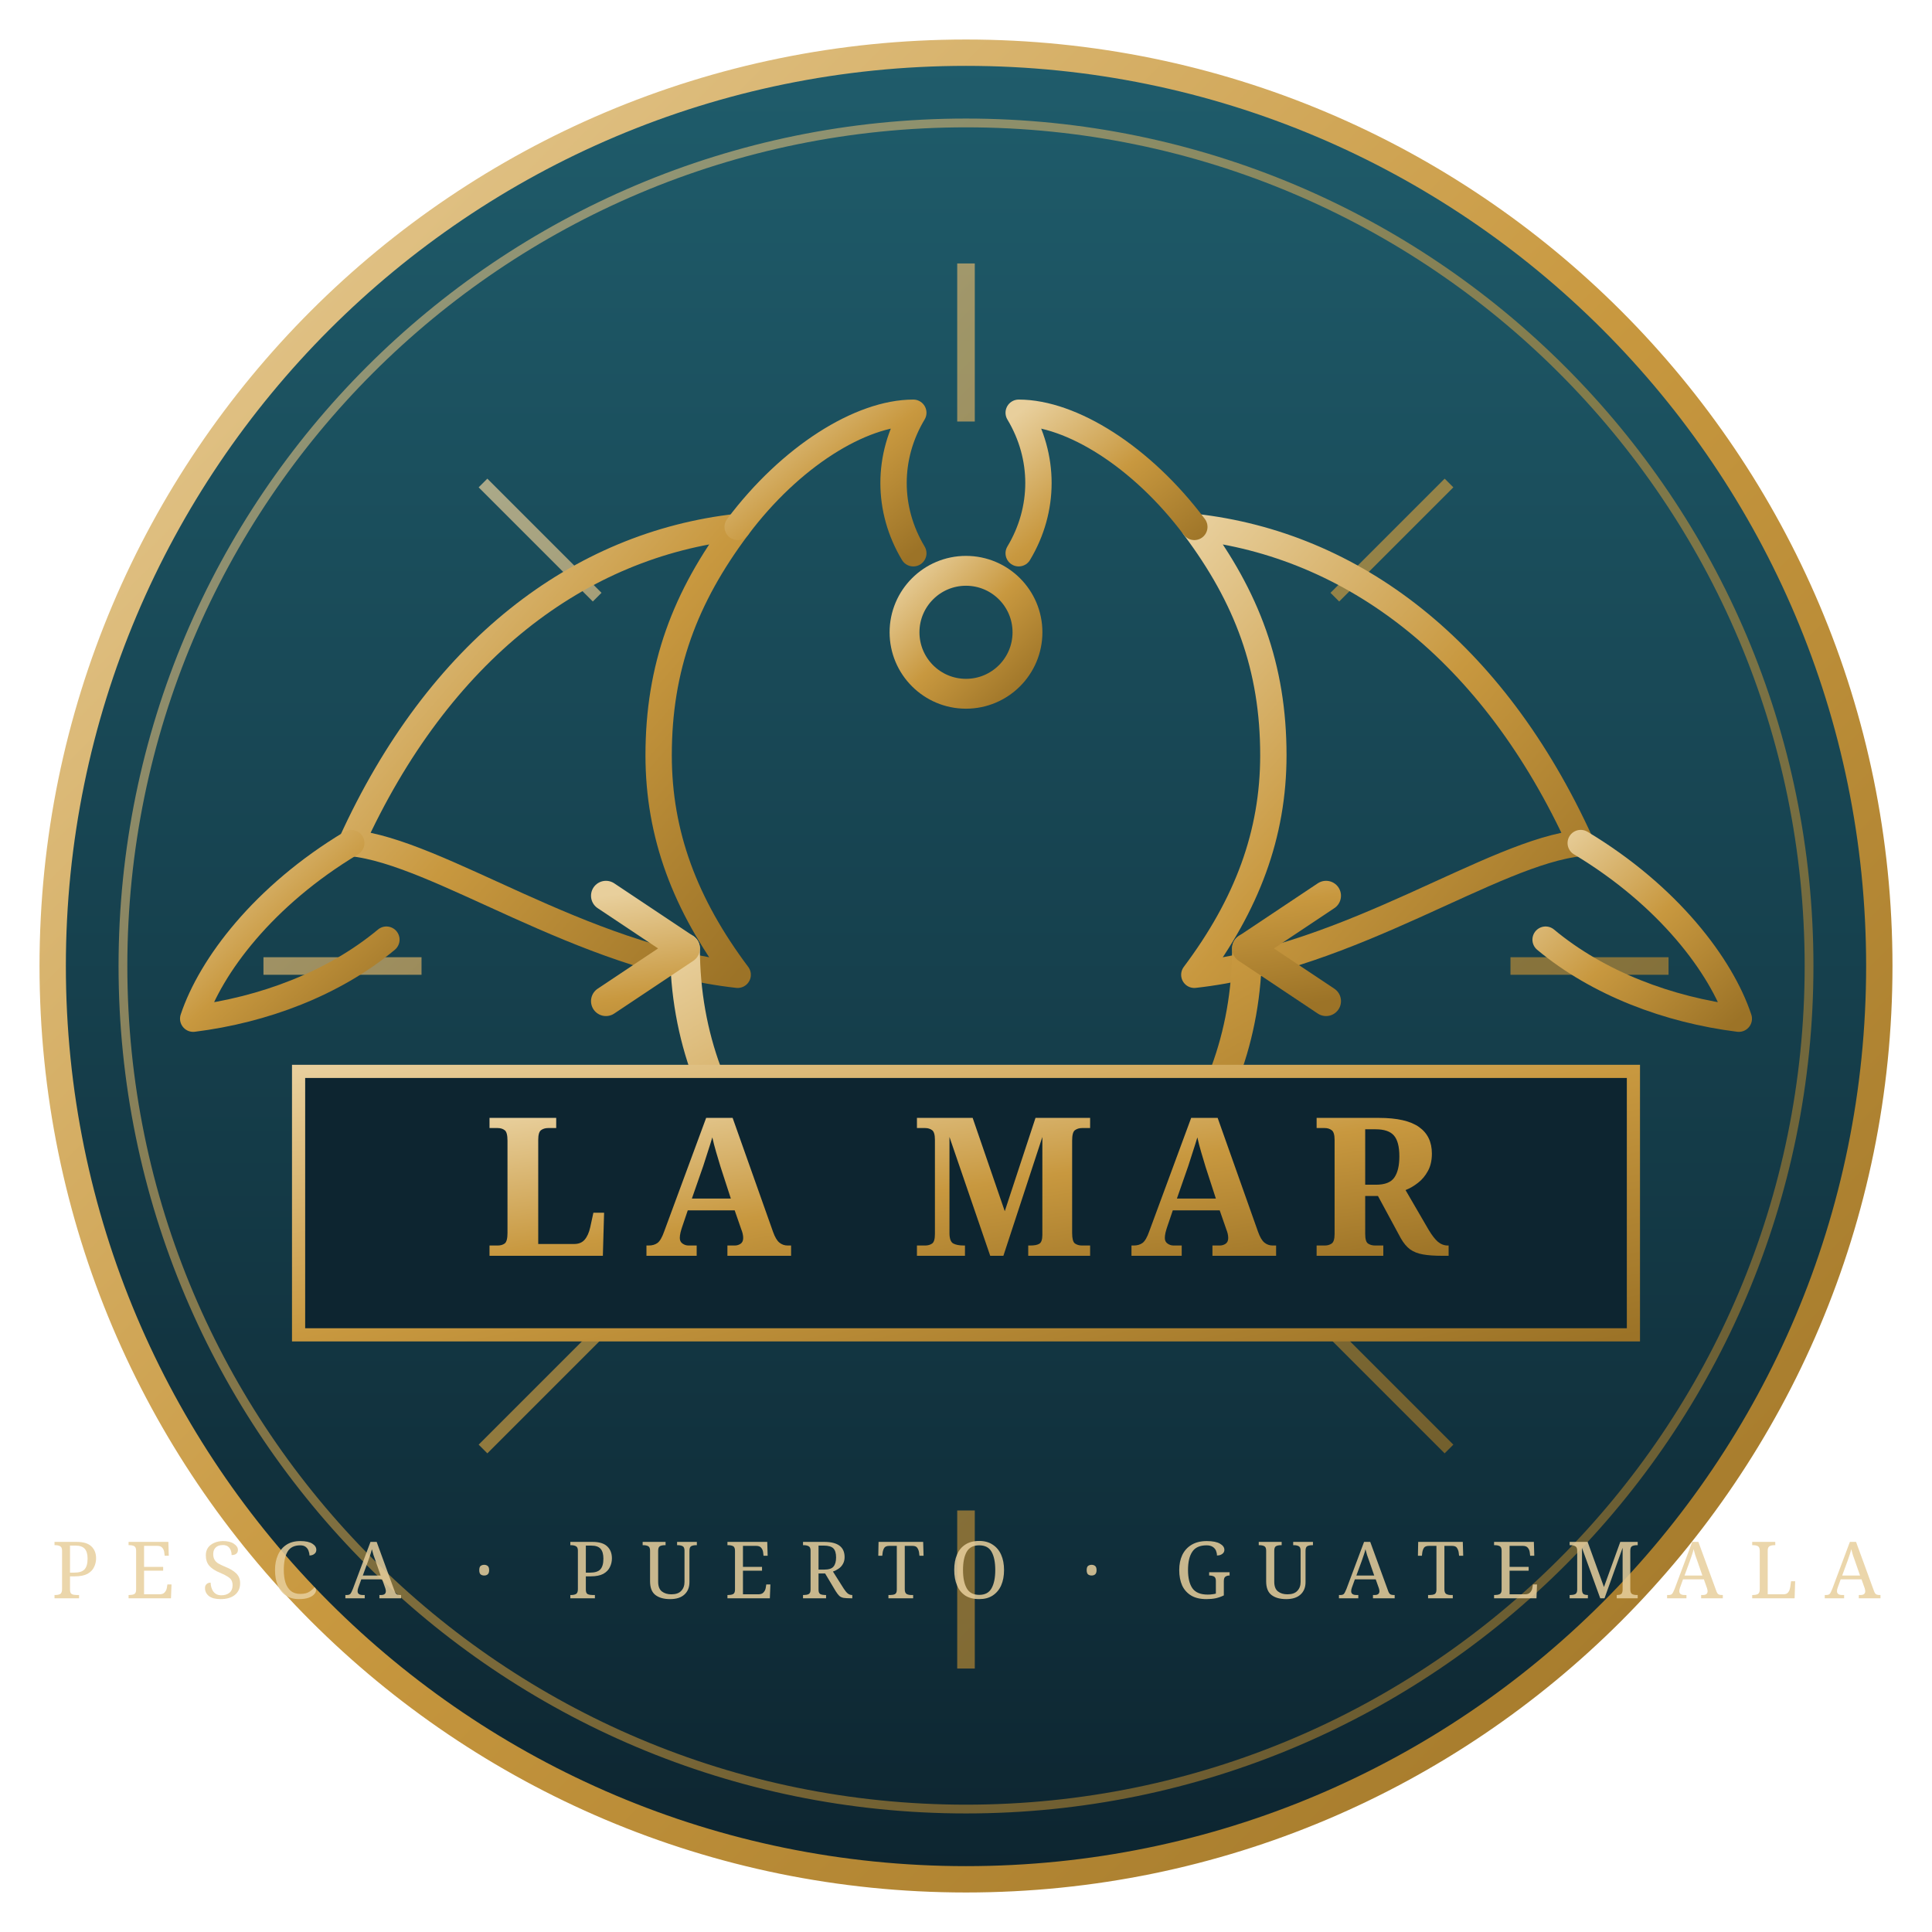
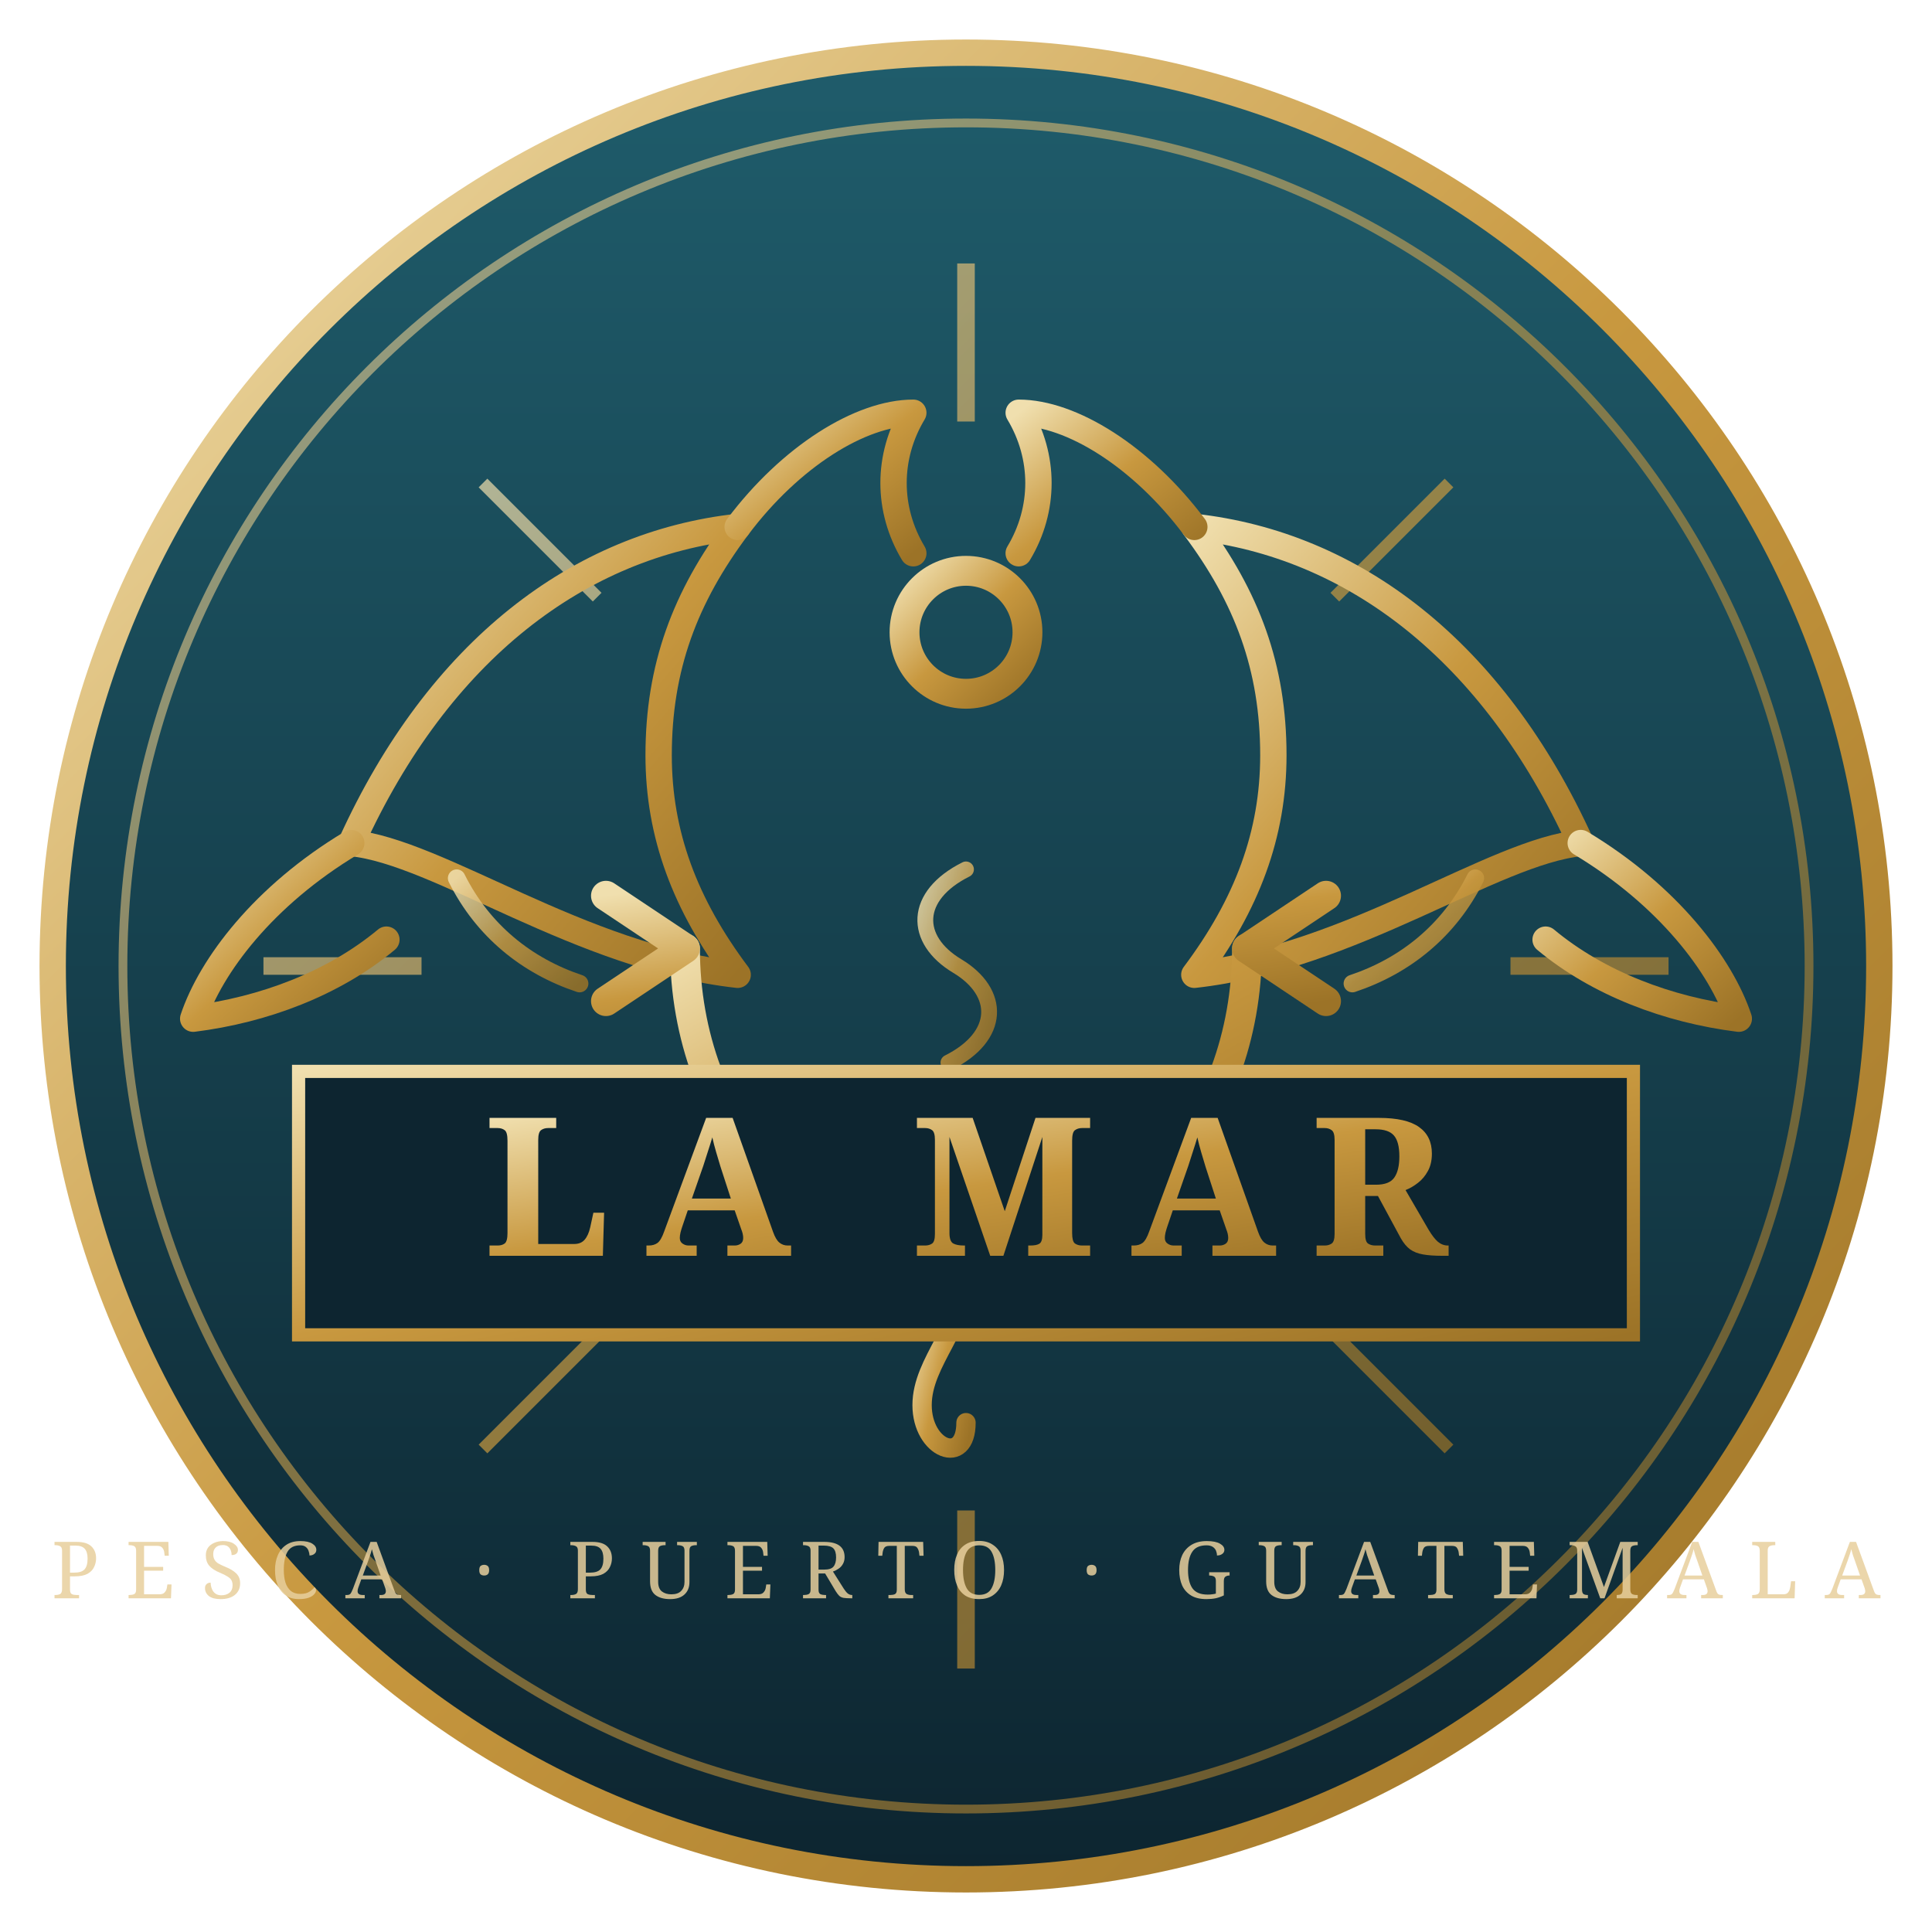
<svg xmlns="http://www.w3.org/2000/svg" viewBox="0 0 220 220" role="img" aria-labelledby="logoTitle">
  <defs>
    <linearGradient id="gold" x1="0" y1="0" x2="1" y2="1">
-       <stop offset="0" stop-color="#e8cf9c" />
+       <stop offset="0" stop-color="#f0dfae" />
      <stop offset="0.5" stop-color="#c8983f" />
      <stop offset="1" stop-color="#9c7327" />
    </linearGradient>
    <linearGradient id="navy" x1="0" y1="0" x2="0" y2="1">
      <stop offset="0" stop-color="#1f5c6b" />
      <stop offset="1" stop-color="#0d2530" />
    </linearGradient>
  </defs>
  <circle cx="110" cy="110" r="104" fill="url(#navy)" />
  <circle cx="110" cy="110" r="104" fill="none" stroke="url(#gold)" stroke-width="3" />
  <circle cx="110" cy="110" r="96" fill="none" stroke="url(#gold)" stroke-width="1" opacity="0.6" />
  <g stroke="url(#gold)" stroke-width="2" opacity="0.7">
    <path d="M110 30v18M110 172v18M30 110h18M172 110h18" />
    <path d="M55 55l13 13M152 152l13 13M55 165l13-13M152 68l13-13" stroke-width="1.4" />
  </g>
  <g fill="none" stroke="url(#gold)" stroke-width="3" stroke-linejoin="round" stroke-linecap="round">
    <path d="M40 96c10-22 26-34 44-36-6 8-9 16-9 26 0 9 3 17 9 25-18-2-34-14-44-15Z" />
    <path d="M40 96c-10 6-16 14-18 20 8-1 16-4 22-9" />
    <path d="M84 60c6-8 14-13 20-13-3 5-3 11 0 16" />
+     <path d="M52 100c3 6 8 10 14 12" stroke-width="2" opacity=".85" />
    <path d="M180 96c-10-22-26-34-44-36 6 8 9 16 9 26 0 9-3 17-9 25 18-2 34-14 44-15Z" />
    <path d="M180 96c10 6 16 14 18 20-8-1-16-4-22-9" />
    <path d="M136 60c-6-8-14-13-20-13 3 5 3 11 0 16" />
+     <path d="M168 100c-3 6-8 10-14 12" stroke-width="2" opacity=".85" />
  </g>
  <g fill="none" stroke="url(#gold)" stroke-width="3.4" stroke-linecap="round" stroke-linejoin="round">
    <circle cx="110" cy="72" r="7" />
-     <path d="M110 79v58" />
+     <path d="M110 79v20" />
    <path d="M96 92h28" />
+     <path d="M110 99c-6 3-6 8-1 11s5 8-1 11" stroke-width="1.8" opacity=".85" />
+     <path d="M110 99v37" />
    <path d="M78 108c0 20 14 36 32 36s32-16 32-36" />
    <path d="M78 108l-9-6M78 108l-9 6M142 108l9-6M142 108l9 6" />
+     <path d="M110 145c0 6-5 10-5 15s5 7 5 2" stroke-width="2.2" />
  </g>
  <rect x="34" y="122" width="152" height="30" fill="#0d2530" stroke="url(#gold)" stroke-width="1.5" />
  <text x="110" y="143" text-anchor="middle" font-family="Georgia, 'Playfair Display', serif" font-size="22" letter-spacing="4" fill="url(#gold)" font-weight="700">LA MAR</text>
  <text x="110" y="182" text-anchor="middle" font-family="Georgia, serif" font-size="9" letter-spacing="3" fill="#e8cf9c" opacity="0.85">PESCA · PUERTO · GUATEMALA</text>
</svg>
